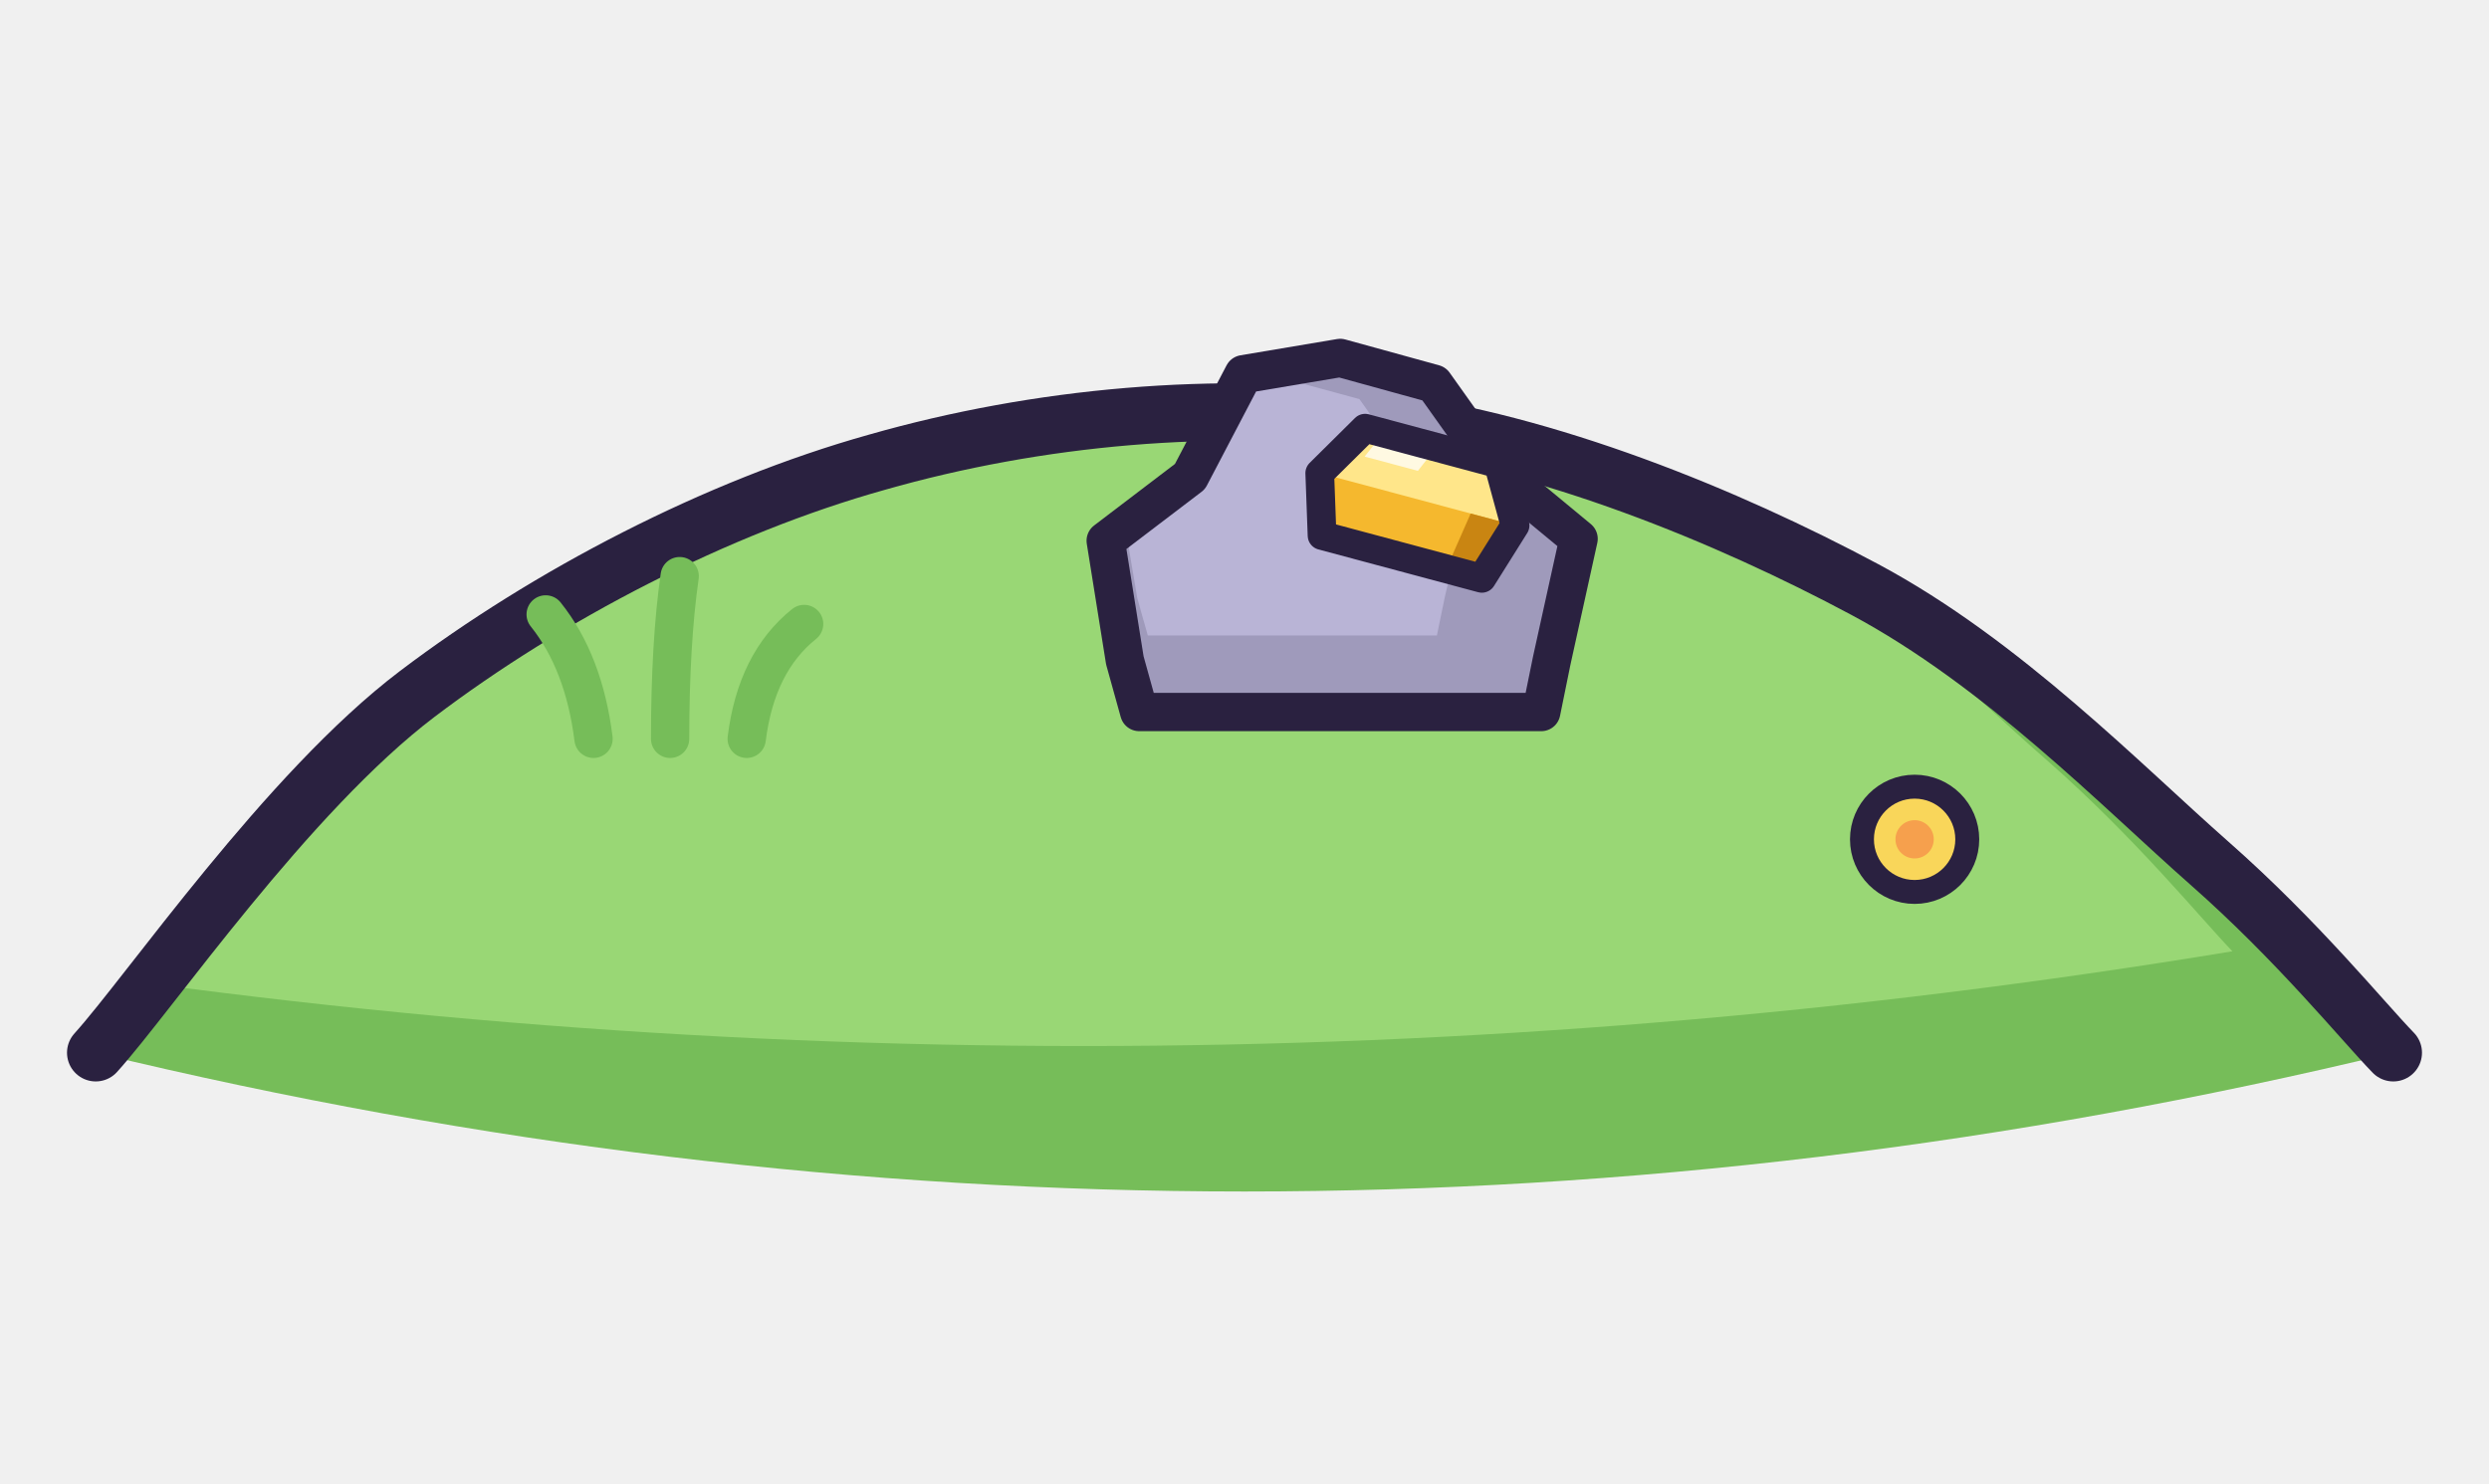
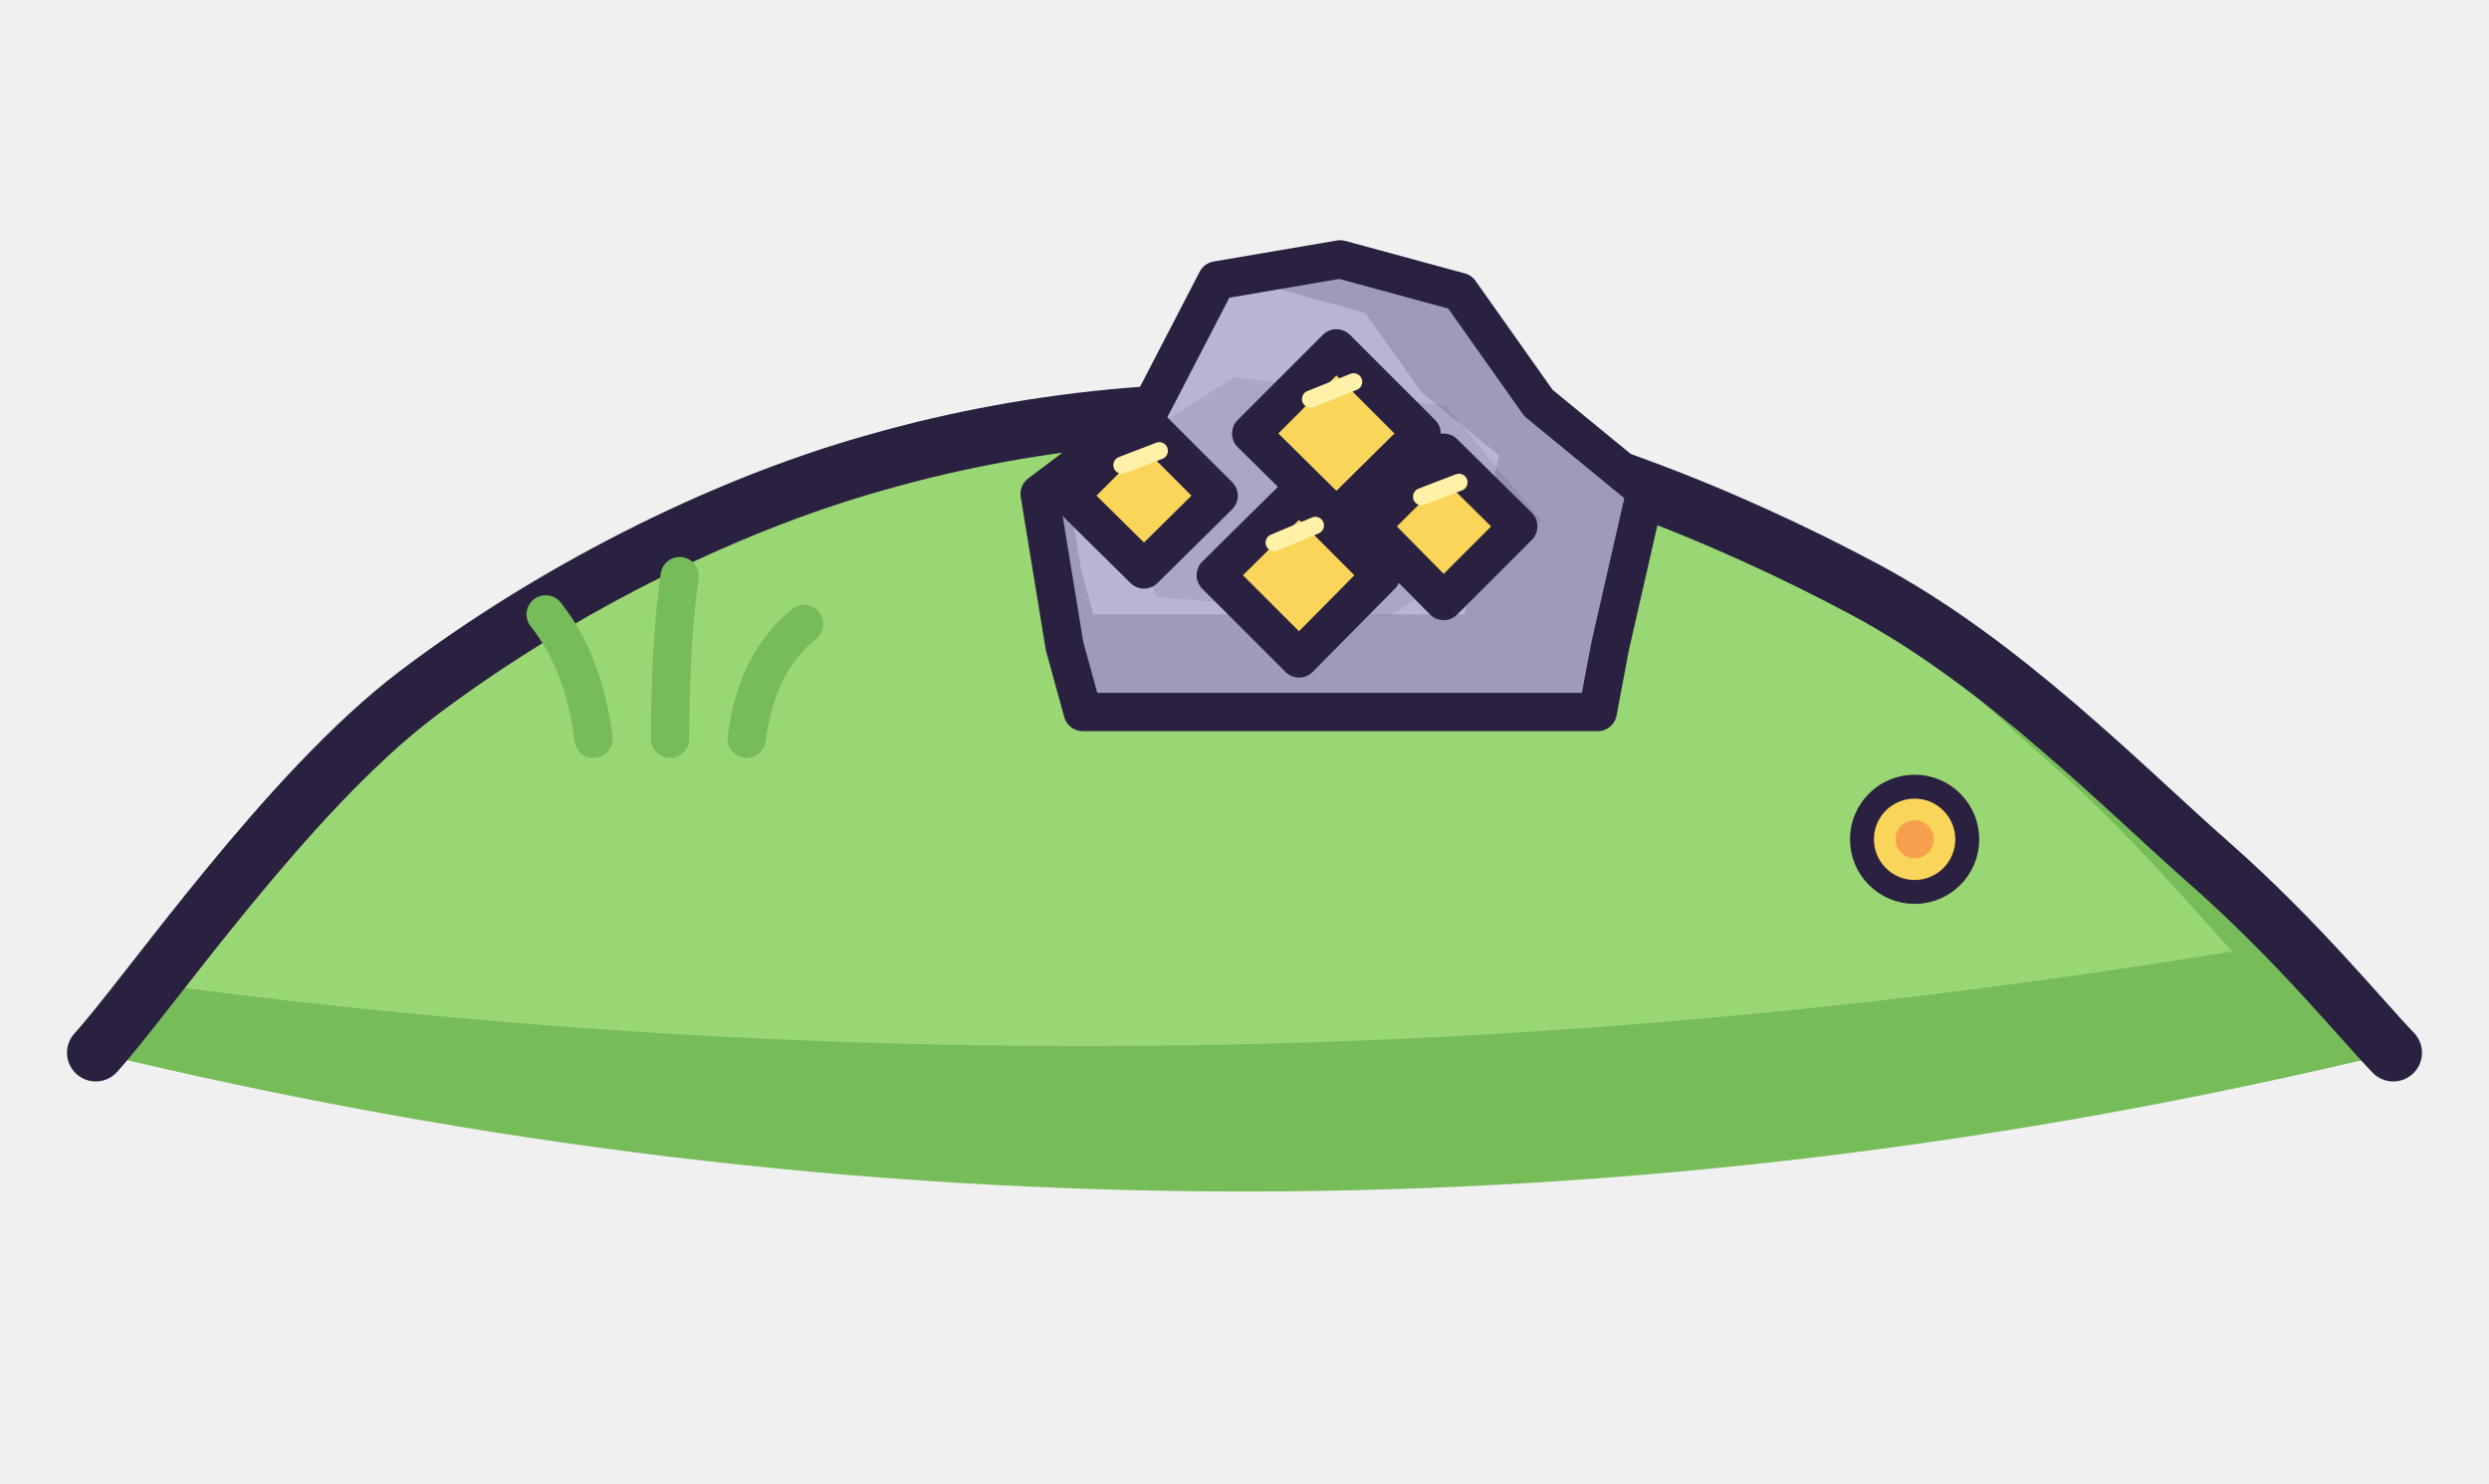
<svg xmlns="http://www.w3.org/2000/svg" width="260" height="155" viewBox="0 0 260 155" stroke-linejoin="round" stroke-linecap="round">
  <defs>
    <clipPath id="colline-petite-d1">
      <path d="M-120 0 C-114.4 -6.2 -100 -27.2 -86.4 -37.5 C-72.8 -47.8 -55.2 -57 -38.4 -61.7 C-21.6 -66.5 -2.8 -68.2 14.4 -66 C31.6 -63.8 50.4 -56.1 64.8 -48.4 C79.2 -40.7 91.6 -27.9 100.8 -19.8 C110 -11.7 116.8 -3.3 120 0 Q0 29 -120 0 Z" />
    </clipPath>
  </defs>
  <g transform="translate(130 110)">
    <path d="M-120 0 C-114.4 -6.2 -100 -27.2 -86.4 -37.5 C-72.8 -47.8 -55.2 -57 -38.4 -61.7 C-21.6 -66.5 -2.8 -68.2 14.4 -66 C31.6 -63.8 50.4 -56.1 64.8 -48.4 C79.2 -40.7 91.6 -27.9 100.8 -19.8 C110 -11.7 116.8 -3.3 120 0 Q0 29 -120 0 Z" fill="#76bd59" />
    <path d="M-136.8 -10.6 C-131.2 -16.8 -116.8 -37.7 -103.2 -48 C-89.6 -58.3 -72 -67.5 -55.2 -72.3 C-38.4 -77.1 -19.6 -78.8 -2.4 -76.6 C14.8 -74.3 33.6 -66.6 48 -58.9 C62.4 -51.2 74.8 -38.4 84 -30.4 C93.2 -22.3 100 -13.9 103.2 -10.6 Q-16.8 9.2 -136.8 -10.6 Z" fill="#99d775" clip-path="url(#colline-petite-d1)" />
    <path d="M-120 0 C-114.4 -6.2 -100 -27.2 -86.4 -37.5 C-72.8 -47.8 -55.2 -57 -38.4 -61.7 C-21.6 -66.5 -2.8 -68.2 14.4 -66 C31.6 -63.8 50.4 -56.1 64.8 -48.4 C79.2 -40.7 91.6 -27.9 100.8 -19.8 C110 -11.7 116.8 -3.3 120 0" fill="none" stroke="#2a2140" stroke-width="6" />
    <path d="M-68 -32.8 Q-69 -40.8 -73 -45.8 M-60 -32.8 Q-60 -42.8 -59 -49.8 M-52 -32.8 Q-51 -40.8 -46 -44.8" stroke="#76bd59" stroke-width="4" fill="none" />
-     <polygon points="-12.5,-41 -14.5,-53.5 -5.7,-60.2 -0.1,-70.9 10,-72.6 19.8,-69.9 26.2,-60.9 34.9,-53.7 32.1,-41 31,-35.6 -11,-35.6" fill="#9f9abb" />
-     <polygon points="-11.2,-47.5 -12.7,-56.4 -6.3,-61.2 -2.3,-68.9 5,-70.2 12,-68.3 16.7,-61.7 23,-56.6 20.9,-47.5 20.1,-43.6 -10.1,-43.6" fill="#b9b4d6" />
-     <polygon points="-12.5,-41 -14.5,-53.5 -5.7,-60.2 -0.1,-70.9 10,-72.6 19.8,-69.9 26.2,-60.9 34.9,-53.7 32.1,-41 31,-35.6 -11,-35.6" fill="none" stroke="#2a2140" stroke-width="4" />
-     <g transform="translate(18 -57.6) rotate(15) scale(0.24) translate(-50 -55)">
-       <polygon points="20,30 80,30 94,54 86,80 14,80 6,54" fill="#f5b82e" />
-       <polygon points="20,30 80,30 94,54 6,54" fill="#ffe68a" />
-       <polygon points="74,54 94,54 86,80 70,80" fill="#c98512" />
-       <polygon points="26,35 50,35 47,42 23,42" fill="#ffffff" opacity="0.75" />
-       <polygon points="20,30 80,30 94,54 86,80 14,80 6,54" fill="none" stroke="#2a2140" stroke-width="12.5" />
-     </g>
+     <polygon points="-18.8,-42.5 -21.4,-58.4 -10,-67 -2.9,-80.7 10,-82.9 22.5,-79.5 30.7,-67.9 41.9,-58.7 38.2,-42.5 36.9,-35.6 -16.9,-35.6" fill="#9f9abb" />
+     <polygon points="-17.1,-50.7 -19,-62.2 -10.8,-68.4 -5.7,-78.2 3.6,-79.8 12.6,-77.3 18.5,-69 26.6,-62.4 23.9,-50.7 23,-45.8 -15.8,-45.8" fill="#b9b4d6" />
+     <polygon points="-18.8,-42.5 -21.4,-58.4 -10,-67 -2.9,-80.7 10,-82.9 22.5,-79.5 30.7,-67.9 41.9,-58.7 38.2,-42.5 36.9,-35.6 -16.9,-35.6" fill="none" stroke="#2a2140" stroke-width="4" />
+     <path d="M-17 -60.6 L-1 -70.6 L21 -67.6 L31 -55.6 L15 -45.6 L-9 -47.6 Z" fill="#2a2140" opacity="0.1" />
+     <path d="M-10.5 -66 L-2.7 -58.2 L-10.5 -50.5 L-18.3 -58.2 Z" fill="#f9d65a" stroke="#2a2140" stroke-width="4" />
+     <path d="M-12.8 -61.4 L-8.9 -62.9" stroke="#fff1a8" stroke-width="1.8" />
+     <path d="M9.6 -73.6 L18.5 -64.7 L9.6 -55.9 L0.7 -64.7 Z" fill="#f9d65a" stroke="#2a2140" stroke-width="4" />
+     <path d="M6.9 -68.3 L11.4 -70.1" stroke="#fff1a8" stroke-width="1.8" />
+     <path d="M20.8 -62.7 L28.6 -55 L20.8 -47.2 L13.1 -55 Z" fill="#f9d65a" stroke="#2a2140" stroke-width="4" />
+     <path d="M18.5 -58.1 L22.4 -59.6" stroke="#fff1a8" stroke-width="1.8" />
+     <path d="M5.7 -58.5 L14.3 -49.9 L5.7 -41.2 L-3 -49.9 Z" fill="#f9d65a" stroke="#2a2140" stroke-width="4" />
+     <path d="M3.1 -53.3 L7.4 -55.1" stroke="#fff1a8" stroke-width="1.8" />
    <circle cx="70" cy="-22.3" r="5.5" fill="#f9d65a" stroke="#2a2140" stroke-width="2.5" />
    <circle cx="70" cy="-22.3" r="2" fill="#f6a04d" />
  </g>
</svg>
